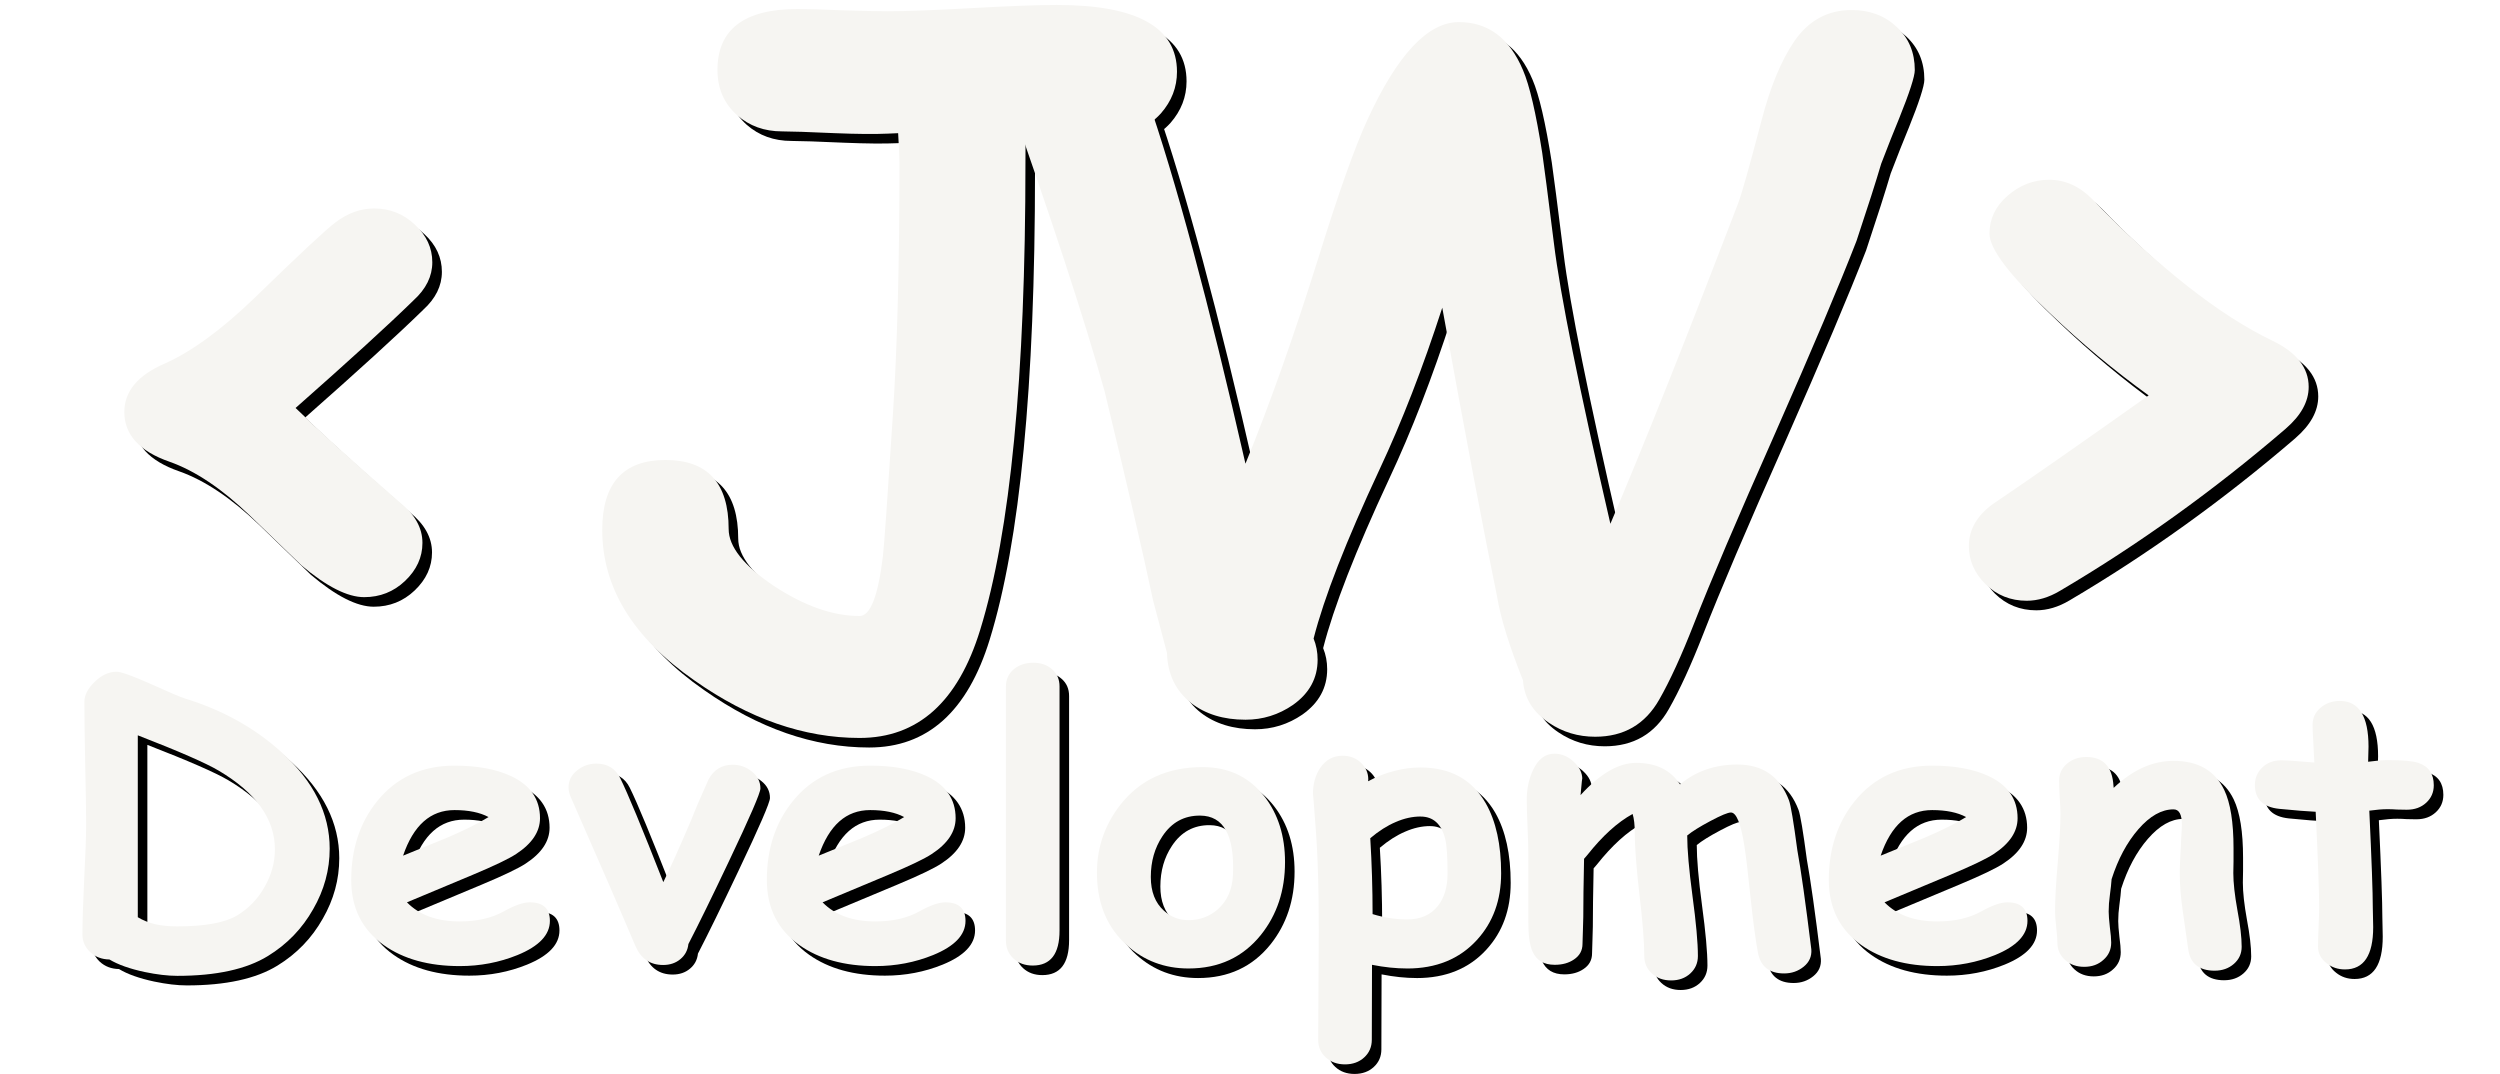
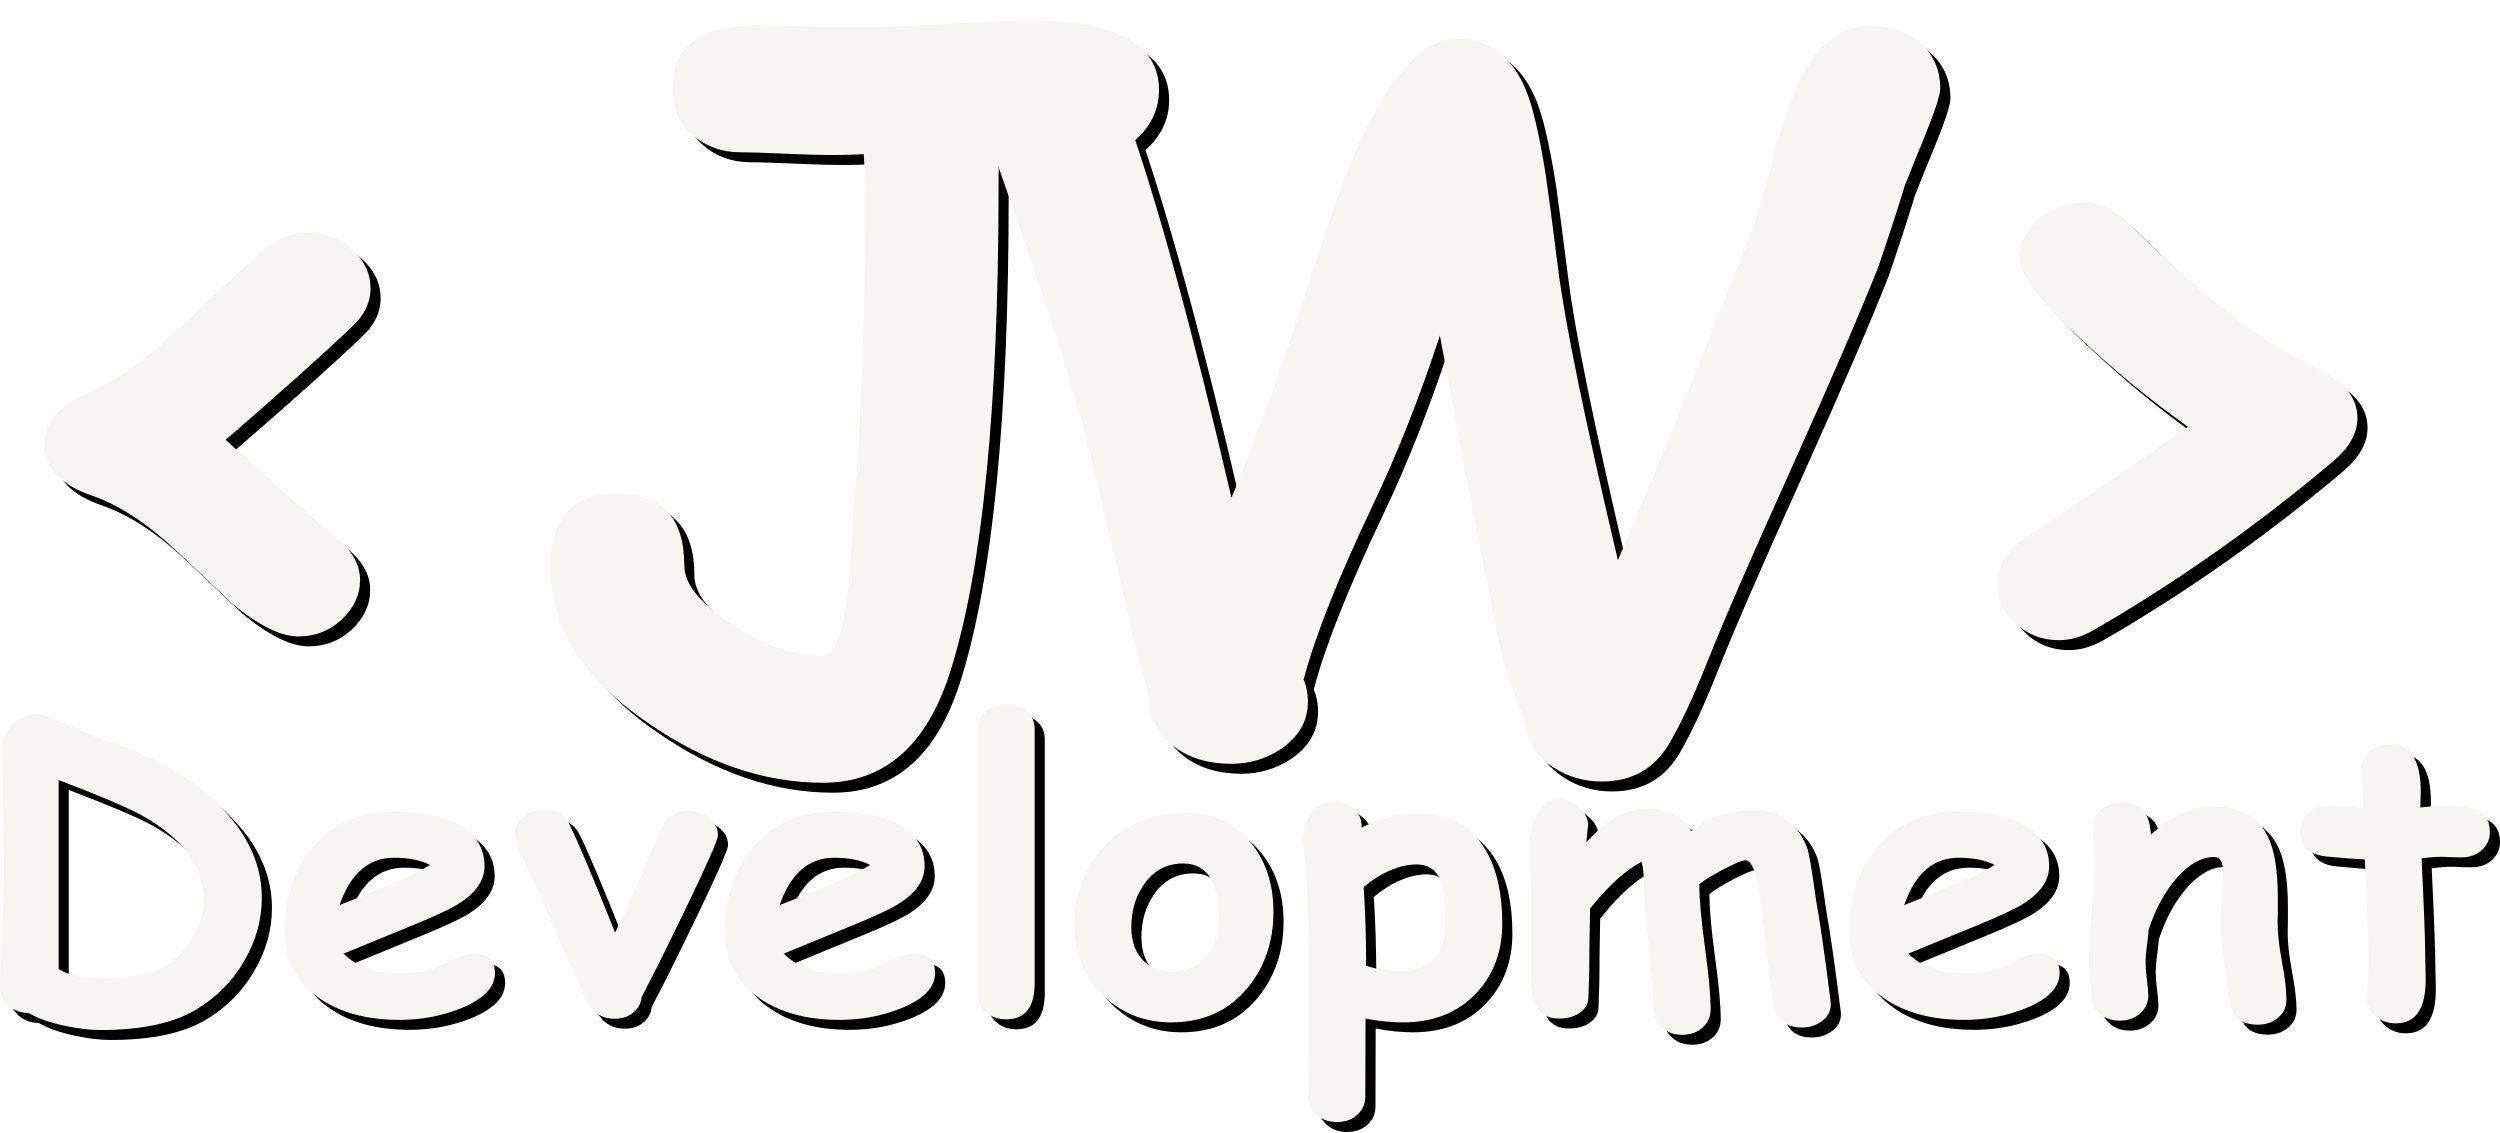
- <svg xmlns="http://www.w3.org/2000/svg" width="138.319mm" height="59.42mm" viewBox="0 0 138.319 59.42" version="1.1" id="svg8">
+ <svg xmlns="http://www.w3.org/2000/svg" width="238.125mm" height="107.824mm" viewBox="0 0 238.125 107.824" version="1.1" id="svg8">
  <defs id="defs2" />
-   <g id="g3729" style="display:inline" transform="translate(-37.31747,-10.5999)">
+   <g id="g3729" style="display:inline" transform="translate(-41.87873,37.80445)">
    <g id="g5054">
-       <g id="g5037">
+       <g id="g5037" transform="matrix(1.822986,0,0,1.789328,-34.46566,-55.26848)">
        <g aria-label="&lt;JW&gt;" style="font-style:normal;font-weight:normal;font-size:50.8px;line-height:1.25;font-family:sans-serif;letter-spacing:0px;word-spacing:0px;fill:#000000;fill-opacity:1;stroke:none;stroke-width:0.265" id="text3715" transform="translate(6.879167)">
          <path d="m 53.846,27.748 q -2.108,2.059 -6.524,5.953 1.86,1.811 5.779,5.234 1.24,0.992 1.24,2.232 0,1.191 -0.967,2.108 -0.943,0.893 -2.257,0.893 -1.389,0 -3.473,-1.761 l -2.877,-2.778 q -2.307,-2.208 -4.415,-2.952 -2.505,-0.868 -2.505,-2.753 0,-1.712 2.232,-2.679 2.232,-0.992 4.961,-3.621 3.721,-3.621 4.49,-4.192 1.017,-0.769 2.133,-0.769 1.315,0 2.257,0.893 0.967,0.893 0.967,2.084 0,1.166 -1.042,2.108 z" style="font-style:normal;font-variant:normal;font-weight:bold;font-stretch:normal;font-family:'Comic Sans MS';-inkscape-font-specification:'Comic Sans MS Bold';stroke-width:0.265" id="path831" />
          <path d="m 92.64,18.521 q -0.446,0 -1.414,-0.074 -0.967,-0.099 -1.563,-0.099 h -1.935 q -0.025,-0.422 -0.025,1.761 0,17.76 -2.505,25.871 -1.836,5.978 -6.672,5.978 -4.614,0 -9.128,-3.175 -5.11,-3.547 -5.11,-8.334 0,-3.87 3.497,-3.87 3.497,0 3.497,3.82 0,1.463 2.505,3.15 2.53,1.662 4.738,1.662 0.893,0 1.29,-3.299 0.099,-0.794 0.546,-7.714 0.372,-5.655 0.372,-14.089 0,-0.347 -0.074,-1.612 l -0.571,0.025 q -1.091,0.05 -2.927,-0.025 -2.208,-0.099 -2.927,-0.099 -1.463,0 -2.48,-0.893 -1.091,-0.967 -1.091,-2.505 0,-3.373 4.44,-3.373 0.843,0 2.505,0.074 1.662,0.05 2.48,0.05 1.563,0 4.663,-0.174 3.125,-0.174 4.688,-0.174 6.648,0 6.648,3.696 0,1.29 -0.893,2.307 -1.017,1.116 -2.555,1.116 z" style="font-style:normal;font-variant:normal;font-weight:bold;font-stretch:normal;font-family:'Comic Sans MS';-inkscape-font-specification:'Comic Sans MS Bold';stroke-width:0.265" id="path833" />
          <path d="m 136.04,17.686 q -0.422,1.017 -0.992,2.505 -0.422,1.439 -1.364,4.266 -1.414,3.646 -4.49,10.616 -3.15,7.094 -4.514,10.592 -1.017,2.604 -1.91,4.167 -1.166,2.059 -3.547,2.059 -1.414,0 -2.555,-0.769 -1.339,-0.893 -1.439,-2.356 -1.141,-2.853 -1.439,-4.663 -1.091,-5.308 -3.026,-15.949 -1.612,4.986 -3.473,8.954 -2.778,5.953 -3.646,9.351 0.223,0.546 0.223,1.166 0,1.538 -1.364,2.505 -1.191,0.819 -2.629,0.819 -1.811,0 -3.001,-0.918 -1.29,-1.017 -1.339,-2.778 L 94.765,44.351 Q 93.947,40.481 92.086,32.792 90.449,26.913 86.604,16.049 q -0.223,-0.62 -0.223,-1.24 0,-1.488 1.141,-2.356 1.017,-0.794 2.456,-0.794 1.885,0 3.001,1.587 0.62,0.868 1.414,3.15 2.431,6.995 5.482,20.389 1.984,-4.837 4.043,-11.41 1.662,-5.358 2.704,-7.615 2.48,-5.407 5.06,-5.407 2.431,0 3.547,2.654 0.546,1.265 1.067,4.589 0.149,1.017 0.645,4.986 0.521,4.266 3.125,15.528 2.629,-6.152 7.069,-17.735 0.273,-0.695 1.29,-4.564 0.719,-2.778 1.811,-4.39 1.191,-1.736 3.175,-1.736 1.513,0 2.505,0.943 0.992,0.918 0.992,2.381 0,0.521 -0.868,2.679 z" style="font-style:normal;font-variant:normal;font-weight:bold;font-stretch:normal;font-family:'Comic Sans MS';-inkscape-font-specification:'Comic Sans MS Bold';stroke-width:0.265" id="path835" />
          <path d="m 157.438,34.842 q -5.978,5.135 -12.502,8.979 -0.918,0.546 -1.836,0.546 -1.339,0 -2.282,-0.918 -0.918,-0.918 -0.918,-2.108 0,-1.364 1.339,-2.332 2.902,-1.96 8.607,-6.003 -2.853,-2.059 -5.482,-4.564 -3.324,-3.125 -3.324,-4.39 0,-1.215 0.992,-2.084 1.017,-0.893 2.307,-0.893 1.339,0 2.406,1.091 5.556,5.705 9.947,7.813 2.009,0.967 2.009,2.555 0,1.215 -1.265,2.307 z" style="font-style:normal;font-variant:normal;font-weight:bold;font-stretch:normal;font-family:'Comic Sans MS';-inkscape-font-specification:'Comic Sans MS Bold';stroke-width:0.265" id="path837" />
        </g>
        <g aria-label="Development" transform="scale(1.028097,0.9726707)" style="font-style:normal;font-weight:normal;font-size:13.378px;line-height:1.25;font-family:sans-serif;letter-spacing:0px;word-spacing:0px;fill:#000000;fill-opacity:1;stroke:none;stroke-width:0.251" id="text3719">
          <path d="m 42.702,66.019 q -0.617,-0.01 -1.035,-0.418 -0.418,-0.418 -0.418,-1.003 0,-1.045 0.094,-3.136 0.105,-2.09 0.105,-3.136 0,-1.16 -0.052,-3.48 -0.042,-2.32 -0.042,-3.48 0,-0.575 0.554,-1.139 0.554,-0.575 1.181,-0.575 0.345,0 1.735,0.648 1.62,0.773 1.923,0.867 3.062,0.993 5.226,3.073 2.582,2.477 2.582,5.477 0,1.808 -0.888,3.439 -0.888,1.662 -2.435,2.665 -1.735,1.129 -4.881,1.129 -0.763,0 -1.756,-0.219 -1.202,-0.272 -1.892,-0.711 z M 48.576,55.275 q -1.014,-0.638 -4.348,-2.007 v 10.347 q 0.408,0.261 0.93,0.397 0.533,0.125 1.181,0.125 2.258,0 3.24,-0.627 0.93,-0.596 1.474,-1.62 0.554,-1.024 0.554,-2.132 0,-2.592 -3.031,-4.484 z" style="font-style:normal;font-variant:normal;font-weight:bold;font-stretch:normal;font-size:21.405px;font-family:'Comic Sans MS';-inkscape-font-specification:'Comic Sans MS Bold';stroke-width:0.251" id="path840" />
          <path d="m 61.557,66.395 q -2.498,0 -4.087,-1.191 -1.756,-1.317 -1.756,-3.71 0,-2.644 1.39,-4.473 1.547,-2.028 4.17,-2.028 1.819,0 3.021,0.585 1.578,0.773 1.578,2.404 0,1.15 -1.286,2.038 -0.585,0.408 -2.352,1.191 l -3.522,1.557 q 0.502,0.543 1.212,0.815 0.711,0.272 1.63,0.272 1.401,0 2.373,-0.575 0.867,-0.512 1.39,-0.512 1.087,0 1.087,1.056 0,1.191 -1.745,1.944 -1.463,0.627 -3.104,0.627 z m -0.282,-8.874 q -0.972,0 -1.662,0.648 -0.69,0.648 -1.108,1.944 1.181,-0.512 2.352,-1.014 1.411,-0.638 2.247,-1.181 -0.7,-0.397 -1.829,-0.397 z" style="font-style:normal;font-variant:normal;font-weight:bold;font-stretch:normal;font-size:21.405px;font-family:'Comic Sans MS';-inkscape-font-specification:'Comic Sans MS Bold';stroke-width:0.251" id="path842" />
          <path d="m 73.858,65.141 q -0.052,0.523 -0.429,0.857 -0.376,0.334 -0.93,0.334 -1.056,0 -1.495,-1.087 -1.129,-2.822 -3.46,-8.424 -0.136,-0.314 -0.136,-0.596 0,-0.564 0.449,-0.951 0.46,-0.397 1.045,-0.397 0.899,0 1.286,0.826 0.596,1.265 2.32,5.916 0.554,-1.181 1.526,-3.595 0.293,-0.805 0.909,-2.247 0.429,-0.836 1.296,-0.836 0.585,0 1.035,0.387 0.46,0.387 0.46,0.962 0,0.376 -1.693,4.139 -1.38,3.073 -2.184,4.714 z" style="font-style:normal;font-variant:normal;font-weight:bold;font-stretch:normal;font-size:21.405px;font-family:'Comic Sans MS';-inkscape-font-specification:'Comic Sans MS Bold';stroke-width:0.251" id="path844" />
          <path d="m 83.923,66.395 q -2.498,0 -4.087,-1.191 -1.756,-1.317 -1.756,-3.71 0,-2.644 1.39,-4.473 1.547,-2.028 4.17,-2.028 1.819,0 3.021,0.585 1.578,0.773 1.578,2.404 0,1.15 -1.286,2.038 -0.585,0.408 -2.352,1.191 l -3.522,1.557 q 0.502,0.543 1.212,0.815 0.711,0.272 1.63,0.272 1.401,0 2.373,-0.575 0.867,-0.512 1.39,-0.512 1.087,0 1.087,1.056 0,1.191 -1.745,1.944 -1.463,0.627 -3.104,0.627 z m -0.282,-8.874 q -0.972,0 -1.662,0.648 -0.69,0.648 -1.108,1.944 1.181,-0.512 2.352,-1.014 1.411,-0.638 2.247,-1.181 -0.7,-0.397 -1.829,-0.397 z" style="font-style:normal;font-variant:normal;font-weight:bold;font-stretch:normal;font-size:21.405px;font-family:'Comic Sans MS';-inkscape-font-specification:'Comic Sans MS Bold';stroke-width:0.251" id="path846" />
          <path d="m 93.831,64.378 q 0,1.986 -1.442,1.986 -0.627,0 -1.035,-0.397 -0.408,-0.397 -0.408,-1.024 V 50.488 q 0,-0.606 0.439,-0.993 0.418,-0.355 1.035,-0.355 0.617,0 1.014,0.376 0.397,0.366 0.397,0.972 z" style="font-style:normal;font-variant:normal;font-weight:bold;font-stretch:normal;font-size:21.405px;font-family:'Comic Sans MS';-inkscape-font-specification:'Comic Sans MS Bold';stroke-width:0.251" id="path848" />
          <path d="m 100.771,66.531 q -1.934,0 -3.324,-1.327 -1.526,-1.453 -1.599,-3.878 -0.073,-2.31 1.265,-4.118 1.589,-2.132 4.421,-2.132 2.09,0 3.324,1.672 1.108,1.505 1.108,3.731 0,2.425 -1.296,4.139 -1.453,1.913 -3.898,1.913 z m 0.627,-8.696 q -1.286,-0.01 -2.028,1.171 -0.627,0.993 -0.627,2.32 0,1.254 0.711,1.923 0.564,0.533 1.317,0.533 0.909,0 1.578,-0.617 0.763,-0.721 0.815,-1.954 0.136,-3.365 -1.766,-3.376 z" style="font-style:normal;font-variant:normal;font-weight:bold;font-stretch:normal;font-size:21.405px;font-family:'Comic Sans MS';-inkscape-font-specification:'Comic Sans MS Bold';stroke-width:0.251" id="path850" />
          <path d="m 112.54,66.531 q -0.899,0 -1.892,-0.209 l -0.011,4.264 q 0,0.606 -0.408,1.003 -0.408,0.397 -1.035,0.397 -0.627,0 -1.035,-0.397 -0.408,-0.397 -0.408,-1.003 0,-0.491 0.021,-3.898 0.021,-2.529 0,-4.128 -0.031,-2.258 -0.146,-3.888 -0.157,-2.247 -0.157,-2.059 0,-0.867 0.387,-1.484 0.449,-0.7 1.212,-0.7 0.585,0 0.982,0.397 0.397,0.397 0.397,0.951 l -0.011,0.105 q 0.7,-0.397 1.401,-0.585 0.711,-0.199 1.421,-0.199 2.404,0 3.512,2.038 0.826,1.536 0.826,3.982 0,2.289 -1.306,3.794 -1.401,1.62 -3.752,1.62 z m 0.721,-8.644 q -0.658,0 -1.338,0.314 -0.679,0.303 -1.369,0.92 0.125,2.153 0.125,4.317 0.93,0.303 1.86,0.303 1.077,0 1.651,-0.763 0.523,-0.69 0.523,-1.86 0,-1.411 -0.125,-1.954 -0.303,-1.275 -1.327,-1.275 z" style="font-style:normal;font-variant:normal;font-weight:bold;font-stretch:normal;font-size:21.405px;font-family:'Comic Sans MS';-inkscape-font-specification:'Comic Sans MS Bold';stroke-width:0.251" id="path852" />
          <path d="m 121.873,56.665 q 1.578,-1.829 2.989,-1.829 1.61,0 2.362,1.223 0.638,-0.564 1.411,-0.847 0.773,-0.282 1.672,-0.282 2.049,0 2.78,2.038 0.146,0.418 0.449,2.832 0.293,1.693 0.753,5.644 0.042,0.596 -0.408,0.982 -0.449,0.387 -1.056,0.387 -1.202,0 -1.411,-1.191 -0.188,-1.077 -0.387,-3.041 -0.209,-2.153 -0.345,-3.052 -0.282,-1.871 -0.721,-1.871 -0.24,0 -1.097,0.481 -0.857,0.481 -1.254,0.826 0,1.191 0.282,3.428 0.293,2.289 0.293,3.428 0,0.596 -0.408,0.993 -0.408,0.397 -1.035,0.397 -0.627,0 -1.035,-0.397 -0.408,-0.397 -0.408,-0.993 0,-1.191 -0.261,-3.501 -0.251,-2.32 -0.251,-3.512 0,-0.669 -0.115,-1.066 -1.212,0.7 -2.435,2.331 -0.052,0.073 -0.178,0.219 -0.042,2.111 -0.042,3.313 0,0.293 -0.021,0.794 -0.021,0.491 -0.021,0.732 0,0.564 -0.46,0.888 -0.418,0.303 -1.035,0.303 -0.888,0 -1.202,-0.773 -0.219,-0.523 -0.219,-1.662 v -3.888 q 0,-0.523 -0.042,-1.526 -0.042,-1.014 -0.042,-1.536 0,-0.93 0.334,-1.683 0.408,-0.941 1.15,-0.941 0.585,0 1.045,0.46 0.46,0.449 0.46,0.993 0,-0.219 -0.094,0.899 z" style="font-style:normal;font-variant:normal;font-weight:bold;font-stretch:normal;font-size:21.405px;font-family:'Comic Sans MS';-inkscape-font-specification:'Comic Sans MS Bold';stroke-width:0.251" id="path854" />
          <path d="m 141.073,66.395 q -2.498,0 -4.087,-1.191 -1.756,-1.317 -1.756,-3.71 0,-2.644 1.39,-4.473 1.547,-2.028 4.17,-2.028 1.819,0 3.021,0.585 1.578,0.773 1.578,2.404 0,1.15 -1.286,2.038 -0.585,0.408 -2.352,1.191 l -3.522,1.557 q 0.502,0.543 1.212,0.815 0.711,0.272 1.63,0.272 1.401,0 2.373,-0.575 0.867,-0.512 1.39,-0.512 1.087,0 1.087,1.056 0,1.191 -1.745,1.944 -1.463,0.627 -3.104,0.627 z m -0.282,-8.874 q -0.972,0 -1.662,0.648 -0.69,0.648 -1.108,1.944 1.181,-0.512 2.352,-1.014 1.411,-0.638 2.247,-1.181 -0.7,-0.397 -1.829,-0.397 z" style="font-style:normal;font-variant:normal;font-weight:bold;font-stretch:normal;font-size:21.405px;font-family:'Comic Sans MS';-inkscape-font-specification:'Comic Sans MS Bold';stroke-width:0.251" id="path856" />
          <path d="m 155.998,66.657 q -1.286,0 -1.432,-1.265 -0.146,-1.077 -0.293,-2.164 -0.157,-1.15 -0.157,-2.164 0,-0.272 0.031,-0.93 0.042,-0.658 0.042,-0.93 0,-0.073 0.021,-0.366 0.021,-0.303 0.021,-0.491 0,-0.867 -0.449,-0.867 -0.962,0 -1.892,1.129 -0.92,1.118 -1.442,2.843 -0.021,0.345 -0.094,0.92 -0.063,0.47 -0.063,0.92 0,0.293 0.063,0.888 0.073,0.585 0.073,0.878 0,0.596 -0.418,0.982 -0.408,0.397 -1.035,0.397 -0.627,0 -1.035,-0.397 -0.408,-0.387 -0.408,-0.982 0,-0.293 -0.063,-0.878 -0.063,-0.596 -0.063,-0.888 0,-1.003 0.146,-2.791 0.146,-1.787 0.146,-2.791 0,-0.314 -0.042,-0.93 -0.031,-0.627 -0.031,-0.93 0,-0.585 0.418,-0.962 0.429,-0.387 1.045,-0.387 1.369,0 1.463,1.641 l 0.01,0.115 q 1.526,-1.536 3.219,-1.536 1.975,0 2.728,1.651 0.502,1.108 0.502,3.313 v 0.742 q -0.011,0.481 -0.011,0.679 0,0.815 0.219,2.101 0.23,1.286 0.23,2.09 0,0.585 -0.418,0.972 -0.418,0.387 -1.035,0.387 z" style="font-style:normal;font-variant:normal;font-weight:bold;font-stretch:normal;font-size:21.405px;font-family:'Comic Sans MS';-inkscape-font-specification:'Comic Sans MS Bold';stroke-width:0.251" id="path858" />
          <path d="m 166.345,57.501 q -0.219,0 -0.523,-0.01 -0.293,-0.021 -0.512,-0.021 -0.429,0 -0.993,0.084 0.188,4.222 0.188,5.519 0,0.136 0.01,0.512 0.011,0.366 0.011,0.596 0,2.404 -1.515,2.404 -0.575,0 -0.993,-0.355 -0.46,-0.376 -0.46,-0.941 0,-0.376 0.031,-1.129 0.031,-0.753 0.031,-1.129 0,-1.265 -0.188,-5.414 -0.648,-0.031 -1.965,-0.167 -1.306,-0.146 -1.306,-1.359 0,-0.585 0.397,-0.993 0.397,-0.408 1.024,-0.408 0.387,0 1.777,0.125 -0.01,-0.334 -0.052,-1.108 -0.042,-0.669 -0.042,-1.035 0,-0.585 0.429,-0.972 0.429,-0.387 1.035,-0.387 1.547,0 1.547,2.602 l -0.021,0.857 q 0.648,-0.094 1.056,-0.094 1.202,0 1.641,0.157 0.836,0.293 0.836,1.275 0,0.596 -0.408,0.993 -0.408,0.397 -1.035,0.397 z" style="font-style:normal;font-variant:normal;font-weight:bold;font-stretch:normal;font-size:21.405px;font-family:'Comic Sans MS';-inkscape-font-specification:'Comic Sans MS Bold';stroke-width:0.251" id="path860" />
        </g>
      </g>
      <g id="g5031">
        <g aria-label="&lt;JW&gt;" style="font-style:normal;font-weight:normal;font-size:50.8px;line-height:1.25;font-family:sans-serif;letter-spacing:0px;word-spacing:0px;fill:#f6f5f2;fill-opacity:1;stroke:none;stroke-width:0.265" id="text3723" transform="translate(6.879167)">
-           <path d="m 53.316,27.219 q -2.108,2.059 -6.524,5.953 1.86,1.811 5.779,5.234 1.24,0.992 1.24,2.232 0,1.191 -0.967,2.108 -0.943,0.893 -2.257,0.893 -1.389,0 -3.473,-1.761 l -2.877,-2.778 q -2.307,-2.208 -4.415,-2.952 -2.505,-0.868 -2.505,-2.753 0,-1.712 2.232,-2.679 2.232,-0.992 4.961,-3.621 3.721,-3.621 4.49,-4.192 1.017,-0.769 2.133,-0.769 1.315,0 2.257,0.893 0.967,0.893 0.967,2.084 0,1.166 -1.042,2.108 z" style="font-style:normal;font-variant:normal;font-weight:bold;font-stretch:normal;font-family:'Comic Sans MS';-inkscape-font-specification:'Comic Sans MS Bold';fill:#f6f5f2;fill-opacity:1;stroke-width:0.265" id="path863" />
-           <path d="m 92.111,17.992 q -0.446,0 -1.414,-0.074 -0.967,-0.099 -1.563,-0.099 h -1.935 q -0.025,-0.422 -0.025,1.761 0,17.76 -2.505,25.871 -1.836,5.978 -6.672,5.978 -4.614,0 -9.128,-3.175 -5.11,-3.547 -5.11,-8.334 0,-3.87 3.497,-3.87 3.497,0 3.497,3.82 0,1.463 2.505,3.15 2.53,1.662 4.738,1.662 0.893,0 1.29,-3.299 0.099,-0.794 0.546,-7.714 0.372,-5.655 0.372,-14.089 0,-0.347 -0.074,-1.612 l -0.571,0.025 q -1.091,0.05 -2.927,-0.025 -2.208,-0.099 -2.927,-0.099 -1.463,0 -2.48,-0.893 -1.091,-0.967 -1.091,-2.505 0,-3.373 4.44,-3.373 0.843,0 2.505,0.074 1.662,0.05 2.48,0.05 1.563,0 4.663,-0.174 3.125,-0.174 4.688,-0.174 6.648,0 6.648,3.696 0,1.29 -0.893,2.307 -1.017,1.116 -2.555,1.116 z" style="font-style:normal;font-variant:normal;font-weight:bold;font-stretch:normal;font-family:'Comic Sans MS';-inkscape-font-specification:'Comic Sans MS Bold';fill:#f6f5f2;fill-opacity:1;stroke-width:0.265" id="path865" />
-           <path d="m 135.511,17.157 q -0.422,1.017 -0.992,2.505 -0.422,1.439 -1.364,4.266 -1.414,3.646 -4.49,10.616 -3.15,7.094 -4.514,10.592 -1.017,2.604 -1.91,4.167 -1.166,2.059 -3.547,2.059 -1.414,0 -2.555,-0.769 -1.339,-0.893 -1.439,-2.356 -1.141,-2.853 -1.439,-4.663 -1.091,-5.308 -3.026,-15.949 -1.612,4.986 -3.473,8.954 -2.778,5.953 -3.646,9.351 0.223,0.546 0.223,1.166 0,1.538 -1.364,2.505 -1.191,0.819 -2.629,0.819 -1.811,0 -3.001,-0.918 Q 95.054,48.485 95.005,46.724 L 94.236,43.822 Q 93.417,39.952 91.557,32.263 89.92,26.384 86.075,15.519 q -0.223,-0.62 -0.223,-1.24 0,-1.488 1.141,-2.356 1.017,-0.794 2.456,-0.794 1.885,0 3.001,1.587 0.62,0.868 1.414,3.15 2.431,6.995 5.482,20.389 1.984,-4.837 4.043,-11.41 1.662,-5.358 2.704,-7.615 2.48,-5.407 5.06,-5.407 2.431,0 3.547,2.654 0.546,1.265 1.067,4.589 0.149,1.017 0.645,4.986 0.521,4.266 3.125,15.528 2.629,-6.152 7.069,-17.735 0.273,-0.695 1.29,-4.564 0.719,-2.778 1.811,-4.39 1.191,-1.736 3.175,-1.736 1.513,0 2.505,0.943 0.992,0.918 0.992,2.381 0,0.521 -0.868,2.679 z" style="font-style:normal;font-variant:normal;font-weight:bold;font-stretch:normal;font-family:'Comic Sans MS';-inkscape-font-specification:'Comic Sans MS Bold';fill:#f6f5f2;fill-opacity:1;stroke-width:0.265" id="path867" />
-           <path d="m 156.909,34.313 q -5.978,5.135 -12.502,8.979 -0.918,0.546 -1.836,0.546 -1.339,0 -2.282,-0.918 -0.918,-0.918 -0.918,-2.108 0,-1.364 1.339,-2.332 2.902,-1.96 8.607,-6.003 -2.853,-2.059 -5.482,-4.564 -3.324,-3.125 -3.324,-4.39 0,-1.215 0.992,-2.084 1.017,-0.893 2.307,-0.893 1.339,0 2.406,1.091 5.556,5.705 9.947,7.813 2.009,0.967 2.009,2.555 0,1.215 -1.265,2.307 z" style="font-style:normal;font-variant:normal;font-weight:bold;font-stretch:normal;font-family:'Comic Sans MS';-inkscape-font-specification:'Comic Sans MS Bold';fill:#f6f5f2;fill-opacity:1;stroke-width:0.265" id="path869" />
+           <path d="m 68.391,-6.565 q -3.844,3.684 -11.893,10.652 3.391,3.24 10.536,9.365 2.261,1.775 2.261,3.995 0,2.13 -1.764,3.773 -1.718,1.598 -4.115,1.598 -2.532,0 -6.331,-3.151 L 51.841,14.695 Q 47.636,10.745 43.792,9.413 39.225,7.86 39.225,4.487 q 0,-3.063 4.07,-4.793 4.07,-1.775 9.044,-6.48 6.783,-6.48 8.185,-7.501 1.854,-1.376 3.889,-1.376 2.397,0 4.115,1.598 1.764,1.598 1.764,3.728 0,2.086 -1.899,3.773 z" style="font-style:normal;font-variant:normal;font-weight:bold;font-stretch:normal;font-family:'Comic Sans MS';-inkscape-font-specification:'Comic Sans MS Bold';fill:#f6f5f2;fill-opacity:1;stroke-width:0.478" id="path863" />
+           <path d="m 139.113,-23.075 q -0.814,0 -2.578,-0.133 -1.764,-0.178 -2.849,-0.178 h -3.527 q -0.045,-0.755 -0.045,3.151 0,31.779 -4.567,46.292 -3.346,10.696 -12.164,10.696 -8.411,0 -16.64,-5.681 -9.315,-6.347 -9.315,-14.913 0,-6.924 6.376,-6.924 6.376,0 6.376,6.835 0,2.619 4.567,5.637 4.612,2.974 8.637,2.974 1.628,0 2.351,-5.903 0.181,-1.42 0.995,-13.803 0.678,-10.119 0.678,-25.21 0,-0.621 -0.136,-2.885 l -1.04,0.045 q -1.99,0.089 -5.336,-0.045 -4.024,-0.178 -5.336,-0.178 -2.668,0 -4.522,-1.598 -1.99,-1.731 -1.99,-4.483 0,-6.036 8.094,-6.036 1.537,0 4.567,0.133 3.03,0.089 4.522,0.089 2.849,0 8.501,-0.311 5.698,-0.311 8.546,-0.311 12.119,0 12.119,6.613 0,2.308 -1.628,4.128 -1.854,1.997 -4.657,1.997 z" style="font-style:normal;font-variant:normal;font-weight:bold;font-stretch:normal;font-family:'Comic Sans MS';-inkscape-font-specification:'Comic Sans MS Bold';fill:#f6f5f2;fill-opacity:1;stroke-width:0.478" id="path865" />
+           <path d="m 218.23,-24.57 q -0.769,1.82 -1.809,4.483 -0.769,2.574 -2.487,7.634 -2.577,6.524 -8.185,18.996 -5.743,12.694 -8.23,18.952 -1.854,4.66 -3.482,7.456 -2.125,3.684 -6.466,3.684 -2.577,0 -4.658,-1.376 -2.442,-1.598 -2.623,-4.216 -2.08,-5.104 -2.623,-8.344 -1.989,-9.498 -5.517,-28.539 -2.939,8.921 -6.331,16.023 -5.064,10.652 -6.647,16.733 0.407,0.976 0.407,2.086 0,2.752 -2.487,4.483 -2.171,1.465 -4.793,1.465 -3.301,0 -5.472,-1.642 -2.351,-1.82 -2.442,-4.971 l -1.402,-5.193 q -1.492,-6.924 -4.884,-20.683 -2.984,-10.519 -9.993,-29.959 -0.407,-1.11 -0.407,-2.219 0,-2.663 2.08,-4.216 1.854,-1.42 4.477,-1.42 3.437,0 5.471,2.841 1.13,1.553 2.577,5.637 4.431,12.516 9.993,36.483 3.617,-8.655 7.371,-20.417 3.03,-9.587 4.929,-13.626 4.522,-9.676 9.225,-9.676 4.431,0 6.466,4.749 0.995,2.264 1.944,8.211 0.271,1.82 1.176,8.921 0.949,7.634 5.697,27.784 4.793,-11.007 12.887,-31.734 0.497,-1.243 2.351,-8.167 1.311,-4.971 3.301,-7.856 2.17,-3.107 5.788,-3.107 2.758,0 4.567,1.687 1.809,1.642 1.809,4.261 0,0.932 -1.583,4.793 z" style="font-style:normal;font-variant:normal;font-weight:bold;font-stretch:normal;font-family:'Comic Sans MS';-inkscape-font-specification:'Comic Sans MS Bold';fill:#f6f5f2;fill-opacity:1;stroke-width:0.478" id="path867" />
+           <path d="m 257.239,6.129 q -10.898,9.187 -22.79,16.067 -1.673,0.976 -3.346,0.976 -2.442,0 -4.16,-1.642 -1.673,-1.642 -1.673,-3.773 0,-2.441 2.442,-4.172 5.291,-3.506 15.691,-10.741 -5.2,-3.684 -9.993,-8.167 -6.059,-5.592 -6.059,-7.856 0,-2.175 1.809,-3.728 1.854,-1.598 4.205,-1.598 2.442,0 4.386,1.953 10.129,10.208 18.133,13.981 3.663,1.731 3.663,4.572 0,2.175 -2.306,4.128 z" style="font-style:normal;font-variant:normal;font-weight:bold;font-stretch:normal;font-family:'Comic Sans MS';-inkscape-font-specification:'Comic Sans MS Bold';fill:#f6f5f2;fill-opacity:1;stroke-width:0.478" id="path869" />
        </g>
-         <g aria-label="Development" transform="scale(1.028097,0.9726707)" style="font-style:normal;font-weight:normal;font-size:13.378px;line-height:1.25;font-family:sans-serif;letter-spacing:0px;word-spacing:0px;fill:#f6f5f2;fill-opacity:1;stroke:none;stroke-width:0.251" id="text3727">
+         <g aria-label="Development" transform="matrix(1.874208,0,0,1.740429,-34.46566,-55.26848)" style="font-style:normal;font-weight:normal;font-size:13.378px;line-height:1.25;font-family:sans-serif;letter-spacing:0px;word-spacing:0px;fill:#f6f5f2;fill-opacity:1;stroke:none;stroke-width:0.251" id="text3727">
          <path d="m 42.187,65.475 q -0.617,-0.01 -1.035,-0.418 -0.418,-0.418 -0.418,-1.003 0,-1.045 0.094,-3.136 0.105,-2.09 0.105,-3.136 0,-1.16 -0.052,-3.48 -0.042,-2.32 -0.042,-3.48 0,-0.575 0.554,-1.139 0.554,-0.575 1.181,-0.575 0.345,0 1.735,0.648 1.62,0.773 1.923,0.867 3.062,0.993 5.226,3.073 2.582,2.477 2.582,5.477 0,1.808 -0.888,3.439 -0.888,1.662 -2.435,2.665 -1.735,1.129 -4.881,1.129 -0.763,0 -1.756,-0.219 Q 42.877,65.914 42.187,65.475 Z M 48.061,54.731 q -1.014,-0.638 -4.348,-2.007 v 10.347 q 0.408,0.261 0.93,0.397 0.533,0.125 1.181,0.125 2.258,0 3.24,-0.627 0.93,-0.596 1.474,-1.62 0.554,-1.024 0.554,-2.132 0,-2.592 -3.031,-4.484 z" style="font-style:normal;font-variant:normal;font-weight:bold;font-stretch:normal;font-size:21.405px;font-family:'Comic Sans MS';-inkscape-font-specification:'Comic Sans MS Bold';fill:#f6f5f2;fill-opacity:1;stroke-width:0.251" id="path872" />
          <path d="m 61.042,65.851 q -2.498,0 -4.087,-1.191 -1.756,-1.317 -1.756,-3.71 0,-2.644 1.39,-4.473 1.547,-2.028 4.17,-2.028 1.819,0 3.021,0.585 1.578,0.773 1.578,2.404 0,1.15 -1.286,2.038 -0.585,0.408 -2.352,1.191 l -3.522,1.557 q 0.502,0.543 1.212,0.815 0.711,0.272 1.63,0.272 1.401,0 2.373,-0.575 0.867,-0.512 1.39,-0.512 1.087,0 1.087,1.056 0,1.191 -1.745,1.944 -1.463,0.627 -3.104,0.627 z m -0.282,-8.874 q -0.972,0 -1.662,0.648 -0.69,0.648 -1.108,1.944 1.181,-0.512 2.352,-1.014 1.411,-0.638 2.247,-1.181 -0.7,-0.397 -1.829,-0.397 z" style="font-style:normal;font-variant:normal;font-weight:bold;font-stretch:normal;font-size:21.405px;font-family:'Comic Sans MS';-inkscape-font-specification:'Comic Sans MS Bold';fill:#f6f5f2;fill-opacity:1;stroke-width:0.251" id="path874" />
          <path d="m 73.344,64.597 q -0.052,0.523 -0.429,0.857 -0.376,0.334 -0.93,0.334 -1.056,0 -1.495,-1.087 -1.129,-2.822 -3.46,-8.424 -0.136,-0.314 -0.136,-0.596 0,-0.564 0.449,-0.951 0.46,-0.397 1.045,-0.397 0.899,0 1.286,0.826 0.596,1.265 2.32,5.916 0.554,-1.181 1.526,-3.595 0.293,-0.805 0.909,-2.247 0.429,-0.836 1.296,-0.836 0.585,0 1.035,0.387 0.46,0.387 0.46,0.962 0,0.376 -1.693,4.139 -1.38,3.073 -2.184,4.714 z" style="font-style:normal;font-variant:normal;font-weight:bold;font-stretch:normal;font-size:21.405px;font-family:'Comic Sans MS';-inkscape-font-specification:'Comic Sans MS Bold';fill:#f6f5f2;fill-opacity:1;stroke-width:0.251" id="path876" />
          <path d="m 83.409,65.851 q -2.498,0 -4.087,-1.191 -1.756,-1.317 -1.756,-3.71 0,-2.644 1.39,-4.473 1.547,-2.028 4.17,-2.028 1.819,0 3.021,0.585 1.578,0.773 1.578,2.404 0,1.15 -1.286,2.038 -0.585,0.408 -2.352,1.191 l -3.522,1.557 q 0.502,0.543 1.212,0.815 0.711,0.272 1.63,0.272 1.401,0 2.373,-0.575 0.867,-0.512 1.39,-0.512 1.087,0 1.087,1.056 0,1.191 -1.745,1.944 -1.463,0.627 -3.104,0.627 z m -0.282,-8.874 q -0.972,0 -1.662,0.648 -0.69,0.648 -1.108,1.944 1.181,-0.512 2.352,-1.014 1.411,-0.638 2.247,-1.181 -0.7,-0.397 -1.829,-0.397 z" style="font-style:normal;font-variant:normal;font-weight:bold;font-stretch:normal;font-size:21.405px;font-family:'Comic Sans MS';-inkscape-font-specification:'Comic Sans MS Bold';fill:#f6f5f2;fill-opacity:1;stroke-width:0.251" id="path878" />
          <path d="m 93.317,63.834 q 0,1.986 -1.442,1.986 -0.627,0 -1.035,-0.397 Q 90.432,65.026 90.432,64.398 V 49.944 q 0,-0.606 0.439,-0.993 0.418,-0.355 1.035,-0.355 0.617,0 1.014,0.376 0.397,0.366 0.397,0.972 z" style="font-style:normal;font-variant:normal;font-weight:bold;font-stretch:normal;font-size:21.405px;font-family:'Comic Sans MS';-inkscape-font-specification:'Comic Sans MS Bold';fill:#f6f5f2;fill-opacity:1;stroke-width:0.251" id="path880" />
          <path d="m 100.257,65.987 q -1.934,0 -3.324,-1.327 -1.526,-1.453 -1.599,-3.878 -0.073,-2.31 1.265,-4.118 1.589,-2.132 4.421,-2.132 2.09,0 3.324,1.672 1.108,1.505 1.108,3.731 0,2.425 -1.296,4.139 -1.453,1.913 -3.898,1.913 z m 0.627,-8.696 q -1.286,-0.01 -2.028,1.171 -0.627,0.993 -0.627,2.32 0,1.254 0.711,1.923 0.564,0.533 1.317,0.533 0.909,0 1.578,-0.617 0.763,-0.721 0.815,-1.954 0.136,-3.365 -1.766,-3.376 z" style="font-style:normal;font-variant:normal;font-weight:bold;font-stretch:normal;font-size:21.405px;font-family:'Comic Sans MS';-inkscape-font-specification:'Comic Sans MS Bold';fill:#f6f5f2;fill-opacity:1;stroke-width:0.251" id="path882" />
          <path d="m 112.025,65.987 q -0.899,0 -1.892,-0.209 l -0.011,4.264 q 0,0.606 -0.408,1.003 -0.408,0.397 -1.035,0.397 -0.627,0 -1.035,-0.397 -0.408,-0.397 -0.408,-1.003 0,-0.491 0.021,-3.898 0.021,-2.529 0,-4.128 -0.031,-2.258 -0.146,-3.888 -0.157,-2.247 -0.157,-2.059 0,-0.867 0.387,-1.484 0.449,-0.7 1.212,-0.7 0.585,0 0.982,0.397 0.397,0.397 0.397,0.951 l -0.01,0.105 q 0.7,-0.397 1.401,-0.585 0.711,-0.199 1.421,-0.199 2.404,0 3.512,2.038 0.826,1.536 0.826,3.982 0,2.289 -1.306,3.794 -1.401,1.62 -3.752,1.62 z m 0.721,-8.644 q -0.658,0 -1.338,0.314 -0.679,0.303 -1.369,0.92 0.125,2.153 0.125,4.317 0.93,0.303 1.86,0.303 1.077,0 1.651,-0.763 0.523,-0.69 0.523,-1.86 0,-1.411 -0.125,-1.954 -0.303,-1.275 -1.327,-1.275 z" style="font-style:normal;font-variant:normal;font-weight:bold;font-stretch:normal;font-size:21.405px;font-family:'Comic Sans MS';-inkscape-font-specification:'Comic Sans MS Bold';fill:#f6f5f2;fill-opacity:1;stroke-width:0.251" id="path884" />
          <path d="m 121.359,56.121 q 1.578,-1.829 2.989,-1.829 1.61,0 2.362,1.223 0.638,-0.564 1.411,-0.847 0.773,-0.282 1.672,-0.282 2.049,0 2.78,2.038 0.146,0.418 0.449,2.832 0.293,1.693 0.753,5.644 0.042,0.596 -0.408,0.982 -0.449,0.387 -1.056,0.387 -1.202,0 -1.411,-1.191 -0.188,-1.077 -0.387,-3.041 -0.209,-2.153 -0.345,-3.052 -0.282,-1.871 -0.721,-1.871 -0.24,0 -1.097,0.481 -0.857,0.481 -1.254,0.826 0,1.191 0.282,3.428 0.293,2.289 0.293,3.428 0,0.596 -0.408,0.993 -0.408,0.397 -1.035,0.397 -0.627,0 -1.035,-0.397 -0.408,-0.397 -0.408,-0.993 0,-1.191 -0.261,-3.501 -0.251,-2.32 -0.251,-3.512 0,-0.669 -0.115,-1.066 -1.212,0.7 -2.435,2.331 -0.052,0.073 -0.178,0.219 -0.042,2.111 -0.042,3.313 0,0.293 -0.021,0.794 -0.021,0.491 -0.021,0.732 0,0.564 -0.46,0.888 -0.418,0.303 -1.035,0.303 -0.888,0 -1.202,-0.773 -0.219,-0.523 -0.219,-1.662 v -3.888 q 0,-0.523 -0.042,-1.526 -0.042,-1.014 -0.042,-1.536 0,-0.93 0.334,-1.683 0.408,-0.941 1.15,-0.941 0.585,0 1.045,0.46 0.46,0.449 0.46,0.993 0,-0.219 -0.094,0.899 z" style="font-style:normal;font-variant:normal;font-weight:bold;font-stretch:normal;font-size:21.405px;font-family:'Comic Sans MS';-inkscape-font-specification:'Comic Sans MS Bold';fill:#f6f5f2;fill-opacity:1;stroke-width:0.251" id="path886" />
          <path d="m 140.559,65.851 q -2.498,0 -4.087,-1.191 -1.756,-1.317 -1.756,-3.71 0,-2.644 1.39,-4.473 1.547,-2.028 4.17,-2.028 1.819,0 3.021,0.585 1.578,0.773 1.578,2.404 0,1.15 -1.286,2.038 -0.585,0.408 -2.352,1.191 l -3.522,1.557 q 0.502,0.543 1.212,0.815 0.711,0.272 1.63,0.272 1.401,0 2.373,-0.575 0.867,-0.512 1.39,-0.512 1.087,0 1.087,1.056 0,1.191 -1.745,1.944 -1.463,0.627 -3.104,0.627 z m -0.282,-8.874 q -0.972,0 -1.662,0.648 -0.69,0.648 -1.108,1.944 1.181,-0.512 2.352,-1.014 1.411,-0.638 2.247,-1.181 -0.7,-0.397 -1.829,-0.397 z" style="font-style:normal;font-variant:normal;font-weight:bold;font-stretch:normal;font-size:21.405px;font-family:'Comic Sans MS';-inkscape-font-specification:'Comic Sans MS Bold';fill:#f6f5f2;fill-opacity:1;stroke-width:0.251" id="path888" />
          <path d="m 155.484,66.113 q -1.286,0 -1.432,-1.265 -0.146,-1.077 -0.293,-2.164 -0.157,-1.15 -0.157,-2.164 0,-0.272 0.031,-0.93 0.042,-0.658 0.042,-0.93 0,-0.073 0.021,-0.366 0.021,-0.303 0.021,-0.491 0,-0.867 -0.449,-0.867 -0.962,0 -1.892,1.129 -0.92,1.118 -1.442,2.843 -0.021,0.345 -0.094,0.92 -0.063,0.47 -0.063,0.92 0,0.293 0.063,0.888 0.073,0.585 0.073,0.878 0,0.596 -0.418,0.982 -0.408,0.397 -1.035,0.397 -0.627,0 -1.035,-0.397 -0.408,-0.387 -0.408,-0.982 0,-0.293 -0.063,-0.878 -0.063,-0.596 -0.063,-0.888 0,-1.003 0.146,-2.791 0.146,-1.787 0.146,-2.791 0,-0.314 -0.042,-0.93 -0.031,-0.627 -0.031,-0.93 0,-0.585 0.418,-0.962 0.429,-0.387 1.045,-0.387 1.369,0 1.463,1.641 l 0.011,0.115 q 1.526,-1.536 3.219,-1.536 1.975,0 2.728,1.651 0.502,1.108 0.502,3.313 v 0.742 q -0.011,0.481 -0.011,0.679 0,0.815 0.219,2.101 0.23,1.286 0.23,2.09 0,0.585 -0.418,0.972 -0.418,0.387 -1.035,0.387 z" style="font-style:normal;font-variant:normal;font-weight:bold;font-stretch:normal;font-size:21.405px;font-family:'Comic Sans MS';-inkscape-font-specification:'Comic Sans MS Bold';fill:#f6f5f2;fill-opacity:1;stroke-width:0.251" id="path890" />
          <path d="m 165.831,56.957 q -0.219,0 -0.523,-0.01 -0.293,-0.021 -0.512,-0.021 -0.429,0 -0.993,0.084 0.188,4.222 0.188,5.519 0,0.136 0.01,0.512 0.011,0.366 0.011,0.596 0,2.404 -1.516,2.404 -0.575,0 -0.993,-0.355 -0.46,-0.376 -0.46,-0.941 0,-0.376 0.031,-1.129 0.031,-0.753 0.031,-1.129 0,-1.265 -0.188,-5.414 -0.648,-0.031 -1.965,-0.167 -1.306,-0.146 -1.306,-1.359 0,-0.585 0.397,-0.993 0.397,-0.408 1.024,-0.408 0.387,0 1.777,0.125 -0.01,-0.334 -0.052,-1.108 -0.042,-0.669 -0.042,-1.035 0,-0.585 0.429,-0.972 0.429,-0.387 1.035,-0.387 1.547,0 1.547,2.602 l -0.021,0.857 q 0.648,-0.094 1.056,-0.094 1.202,0 1.641,0.157 0.836,0.293 0.836,1.275 0,0.596 -0.408,0.993 -0.408,0.397 -1.035,0.397 z" style="font-style:normal;font-variant:normal;font-weight:bold;font-stretch:normal;font-size:21.405px;font-family:'Comic Sans MS';-inkscape-font-specification:'Comic Sans MS Bold';fill:#f6f5f2;fill-opacity:1;stroke-width:0.251" id="path892" />
        </g>
      </g>
    </g>
  </g>
</svg>
